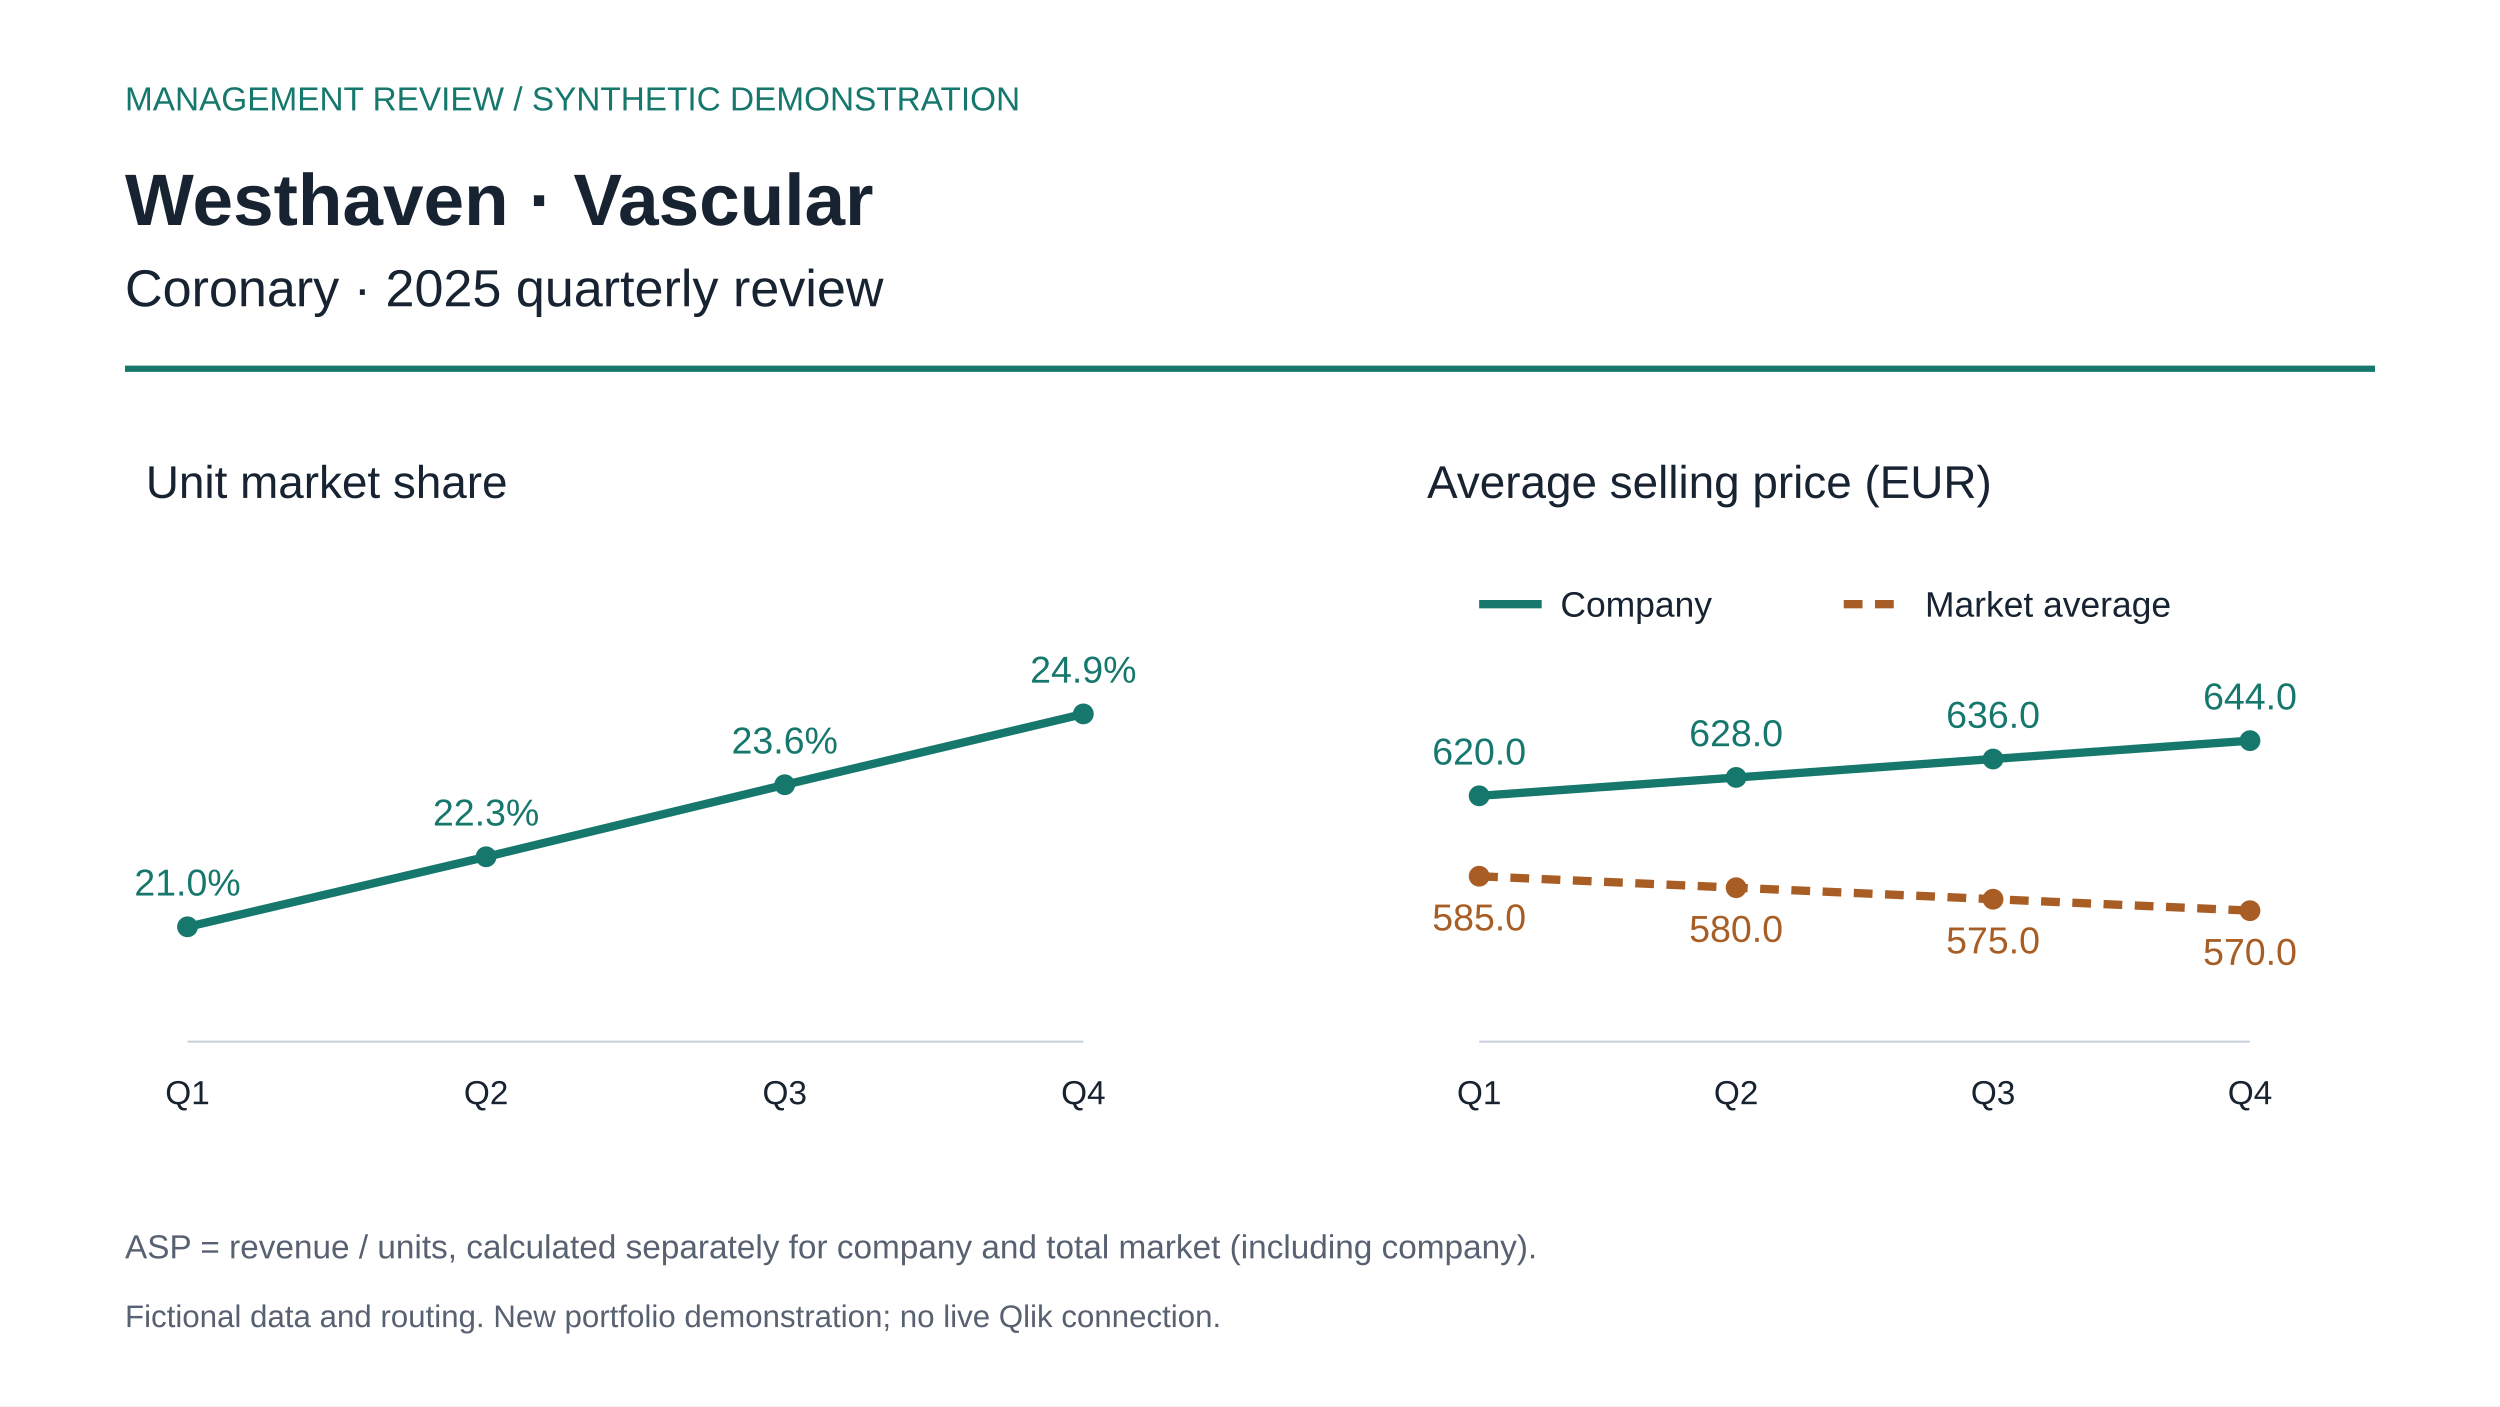
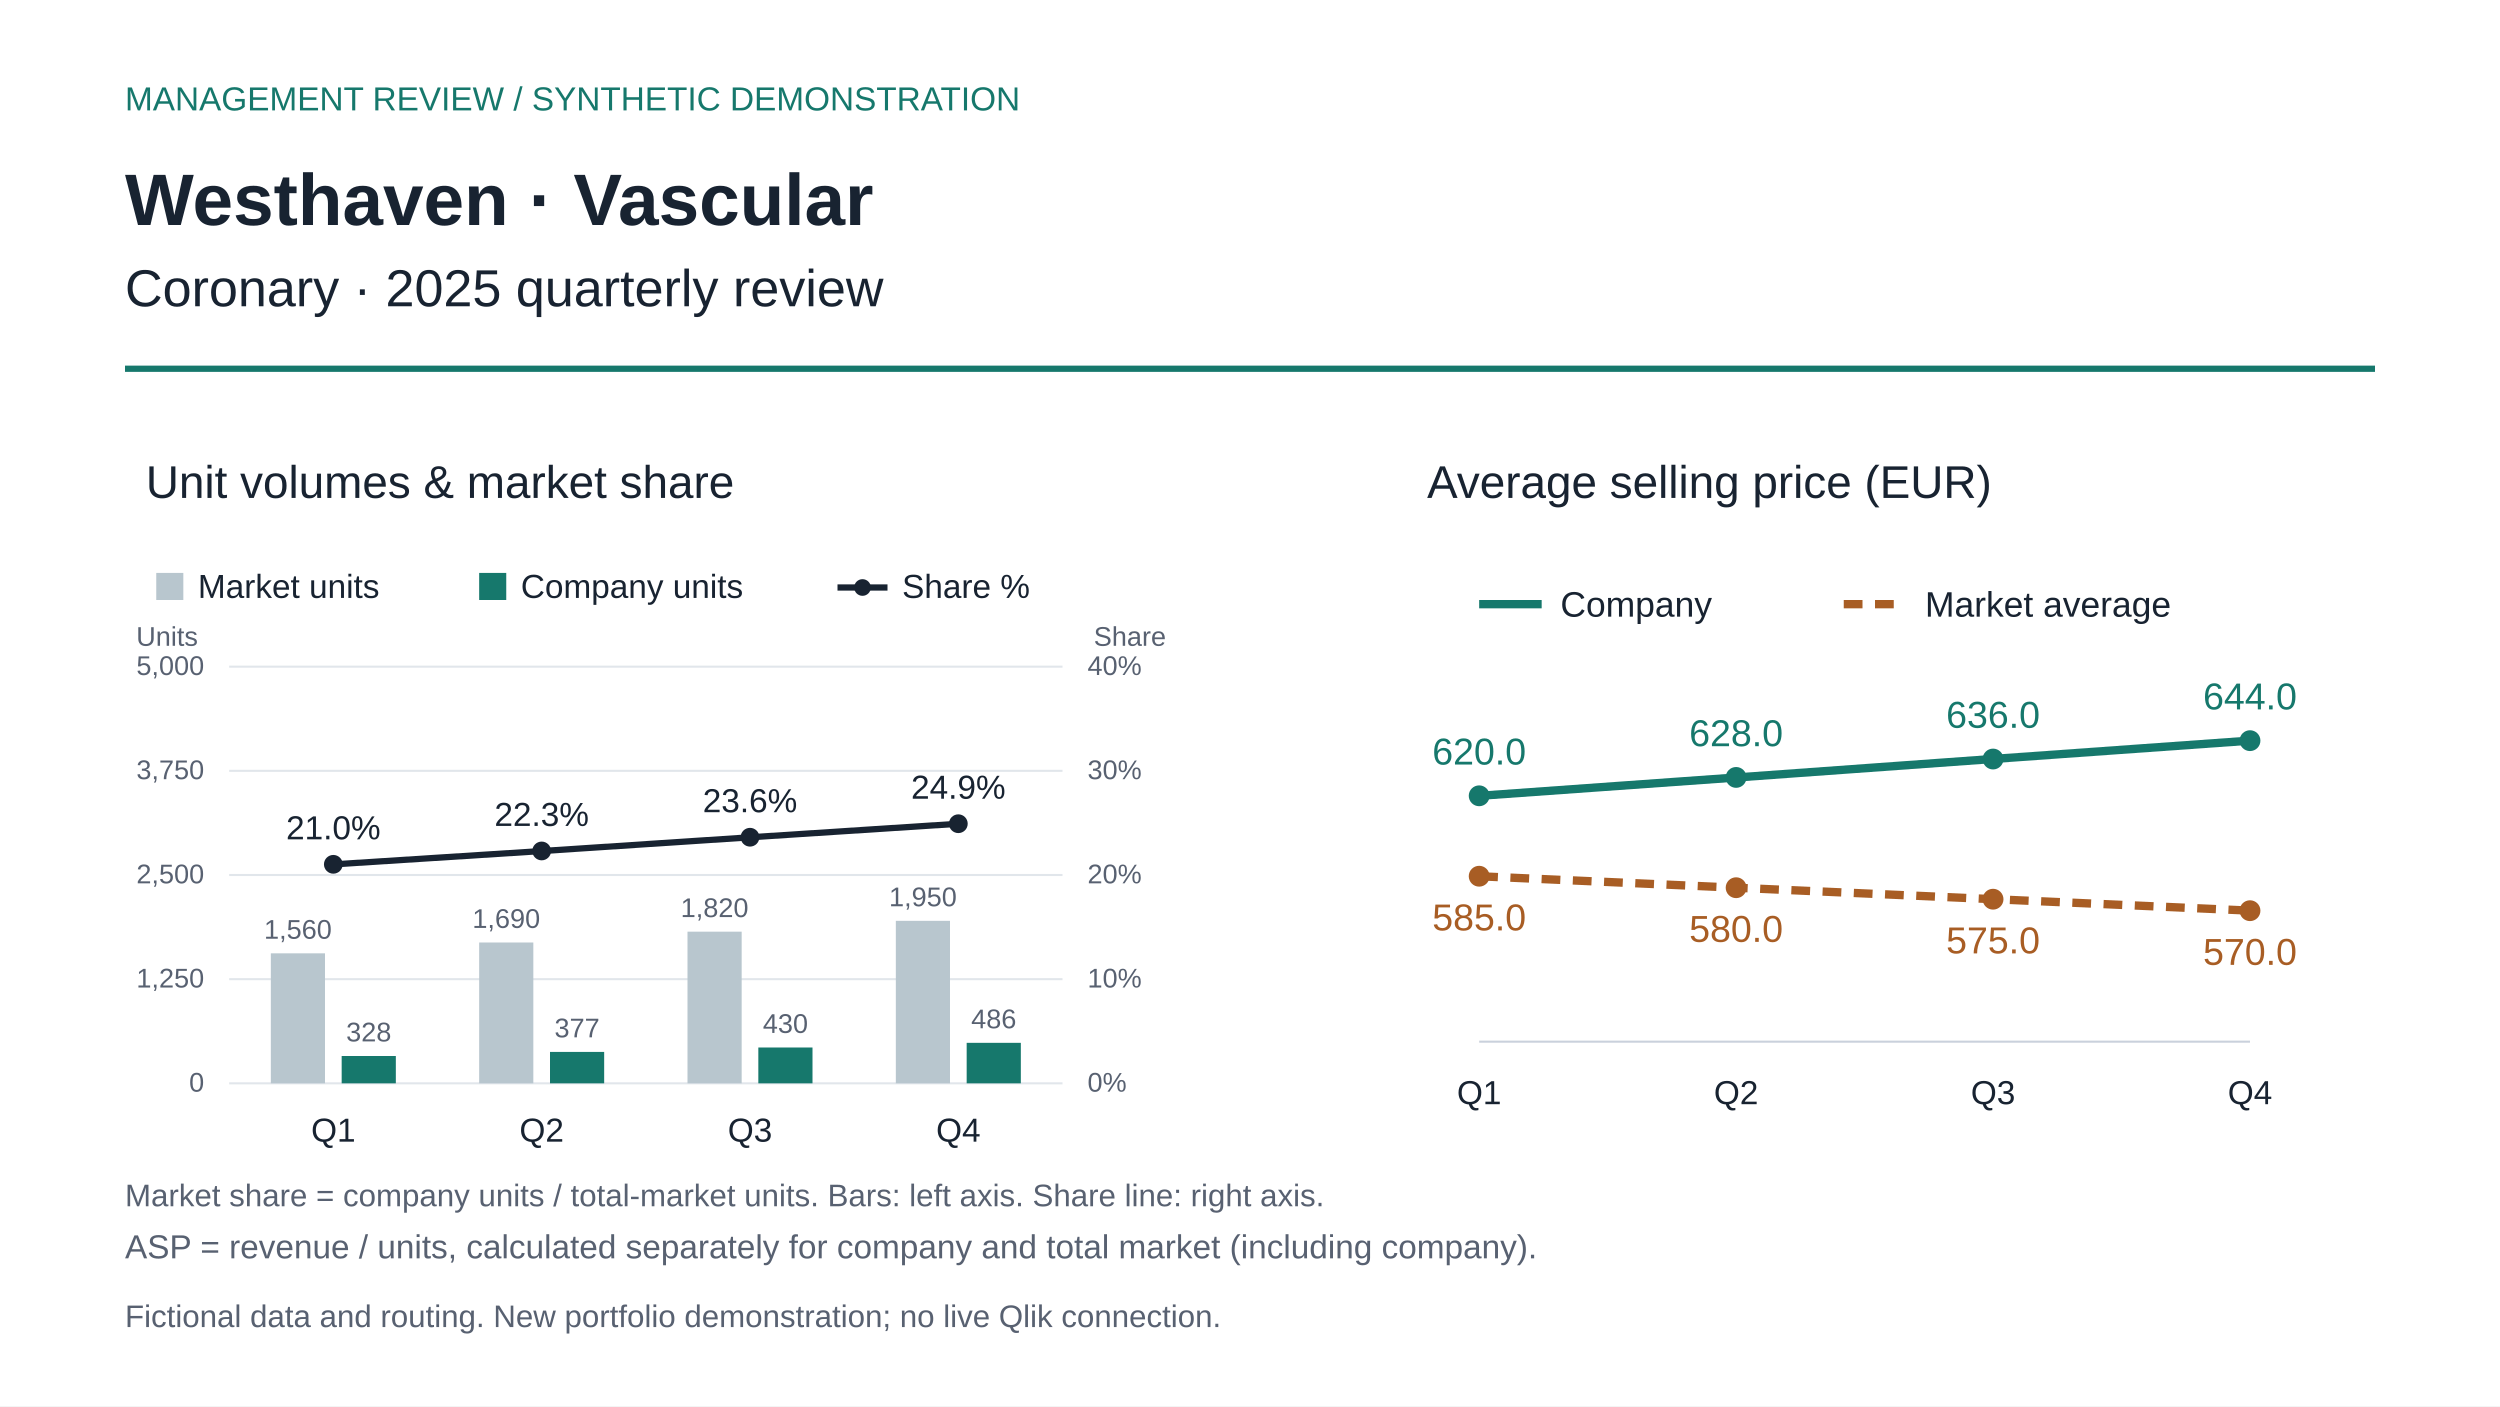
<svg xmlns="http://www.w3.org/2000/svg" width="1200" height="675" viewBox="0 0 1200 675">
  <rect width="1200" height="675" fill="#fff" />
  <g font-family="Arial,sans-serif" fill="#182331">
    <text x="60" y="53" font-size="16" fill="#16786c">MANAGEMENT REVIEW / SYNTHETIC DEMONSTRATION</text>
    <text x="60" y="108" font-size="35" font-weight="700">Westhaven · Vascular</text>
    <text x="60" y="147" font-size="25">Coronary · 2025 quarterly review</text>
    <line x1="60" y1="177" x2="1140" y2="177" stroke="#16786c" stroke-width="3" />
-     <text x="70" y="239" font-size="22">Unit market share</text>
+     <text x="70" y="239" font-size="22">Unit volumes &amp; market share</text>
    <text x="685" y="239" font-size="22">Average selling price (EUR)</text>
-     <line x1="90" y1="500" x2="520" y2="500" stroke="#cad1dc" />
-     <polyline points="90.0,444.9 233.3,411.3 376.7,376.7 520.0,342.7" fill="none" stroke="#16786c" stroke-width="4" />
-     <circle cx="90.0" cy="444.869" r="5" fill="#16786c" />
-     <text x="90.0" y="429.869" text-anchor="middle" font-size="18" fill="#16786c">21.0%</text>
-     <circle cx="233.333" cy="411.253" r="5" fill="#16786c" />
-     <text x="233.333" y="396.253" text-anchor="middle" font-size="18" fill="#16786c">22.3%</text>
-     <circle cx="376.667" cy="376.676" r="5" fill="#16786c" />
-     <text x="376.667" y="361.676" text-anchor="middle" font-size="18" fill="#16786c">23.6%</text>
-     <circle cx="520.0" cy="342.675" r="5" fill="#16786c" />
-     <text x="520.0" y="327.675" text-anchor="middle" font-size="18" fill="#16786c">24.9%</text>
-     <text x="90.0" y="530" text-anchor="middle" font-size="16">Q1</text>
-     <text x="233.333" y="530" text-anchor="middle" font-size="16">Q2</text>
-     <text x="376.667" y="530" text-anchor="middle" font-size="16">Q3</text>
-     <text x="520.0" y="530" text-anchor="middle" font-size="16">Q4</text>
+     <g aria-label="Market and company units with market share overlay">
+       <rect x="75" y="275" width="13" height="13" fill="#b8c6ce" />
+       <text x="95" y="287" font-size="16">Market units</text>
+       <rect x="230" y="275" width="13" height="13" fill="#16786c" />
+       <text x="250" y="287" font-size="16">Company units</text>
+       <line x1="402" y1="282" x2="426" y2="282" stroke="#182331" stroke-width="3" />
+       <circle cx="414" cy="282" r="4" fill="#182331" />
+       <text x="433" y="287" font-size="16">Share %</text>
+       <text x="95" y="310" text-anchor="end" font-size="13" fill="#586171">Units</text>
+       <text x="525" y="310" font-size="13" fill="#586171">Share</text>
+       <line x1="110" y1="520.0" x2="510" y2="520.0" stroke="#e1e6eb" />
+       <text x="98" y="524.0" text-anchor="end" font-size="13" fill="#586171">0</text>
+       <text x="522" y="524.0" font-size="13" fill="#586171">0%</text>
+       <line x1="110" y1="470.0" x2="510" y2="470.0" stroke="#e1e6eb" />
+       <text x="98" y="474.0" text-anchor="end" font-size="13" fill="#586171">1,250</text>
+       <text x="522" y="474.0" font-size="13" fill="#586171">10%</text>
+       <line x1="110" y1="420.0" x2="510" y2="420.0" stroke="#e1e6eb" />
+       <text x="98" y="424.0" text-anchor="end" font-size="13" fill="#586171">2,500</text>
+       <text x="522" y="424.0" font-size="13" fill="#586171">20%</text>
+       <line x1="110" y1="370.0" x2="510" y2="370.0" stroke="#e1e6eb" />
+       <text x="98" y="374.0" text-anchor="end" font-size="13" fill="#586171">3,750</text>
+       <text x="522" y="374.0" font-size="13" fill="#586171">30%</text>
+       <line x1="110" y1="320.0" x2="510" y2="320.0" stroke="#e1e6eb" />
+       <text x="98" y="324.0" text-anchor="end" font-size="13" fill="#586171">5,000</text>
+       <text x="522" y="324.0" font-size="13" fill="#586171">40%</text>
+       <rect data-series="market" data-value="1560" x="130.0" y="457.6" width="26" height="62.4" fill="#b8c6ce" />
+       <text x="143.0" y="450.6" text-anchor="middle" font-size="13" fill="#586171">1,560</text>
+       <rect data-series="units" data-value="328" x="164.0" y="506.88" width="26" height="13.12" fill="#16786c" />
+       <text x="177.0" y="499.88" text-anchor="middle" font-size="13" fill="#586171">328</text>
+       <text x="160.0" y="548" text-anchor="middle" font-size="16">Q1</text>
+       <rect data-series="market" data-value="1690" x="230.0" y="452.4" width="26" height="67.6" fill="#b8c6ce" />
+       <text x="243.0" y="445.4" text-anchor="middle" font-size="13" fill="#586171">1,690</text>
+       <rect data-series="units" data-value="377" x="264.0" y="504.92" width="26" height="15.08" fill="#16786c" />
+       <text x="277.0" y="497.92" text-anchor="middle" font-size="13" fill="#586171">377</text>
+       <text x="260.0" y="548" text-anchor="middle" font-size="16">Q2</text>
+       <rect data-series="market" data-value="1820" x="330.0" y="447.2" width="26" height="72.8" fill="#b8c6ce" />
+       <text x="343.0" y="440.2" text-anchor="middle" font-size="13" fill="#586171">1,820</text>
+       <rect data-series="units" data-value="430" x="364.0" y="502.8" width="26" height="17.2" fill="#16786c" />
+       <text x="377.0" y="495.8" text-anchor="middle" font-size="13" fill="#586171">430</text>
+       <text x="360.0" y="548" text-anchor="middle" font-size="16">Q3</text>
+       <rect data-series="market" data-value="1950" x="430.0" y="442.0" width="26" height="78.0" fill="#b8c6ce" />
+       <text x="443.0" y="435.0" text-anchor="middle" font-size="13" fill="#586171">1,950</text>
+       <rect data-series="units" data-value="486" x="464.0" y="500.56" width="26" height="19.44" fill="#16786c" />
+       <text x="477.0" y="493.56" text-anchor="middle" font-size="13" fill="#586171">486</text>
+       <text x="460.0" y="548" text-anchor="middle" font-size="16">Q4</text>
+       <polyline data-series="share" points="160.0,414.9 260.0,408.5 360.0,401.9 460.0,395.4" fill="none" stroke="#182331" stroke-width="3" />
+       <circle cx="160.0" cy="414.872" r="4.5" fill="#182331" />
+       <text x="160.0" y="402.872" text-anchor="middle" font-size="16" fill="#182331">21.0%</text>
+       <circle cx="260.0" cy="408.462" r="4.5" fill="#182331" />
+       <text x="260.0" y="396.462" text-anchor="middle" font-size="16" fill="#182331">22.3%</text>
+       <circle cx="360.0" cy="401.868" r="4.5" fill="#182331" />
+       <text x="360.0" y="389.868" text-anchor="middle" font-size="16" fill="#182331">23.6%</text>
+       <circle cx="460.0" cy="395.385" r="4.5" fill="#182331" />
+       <text x="460.0" y="383.385" text-anchor="middle" font-size="16" fill="#182331">24.9%</text>
+     </g>
    <line x1="710" y1="500" x2="1080" y2="500" stroke="#cad1dc" />
    <polyline points="710.0,382.0 833.3,373.2 956.7,364.3 1080.0,355.5" fill="none" stroke="#16786c" stroke-width="4" />
    <circle cx="710.0" cy="381.985" r="5" fill="#16786c" />
    <text x="710.0" y="366.985" text-anchor="middle" font-size="18" fill="#16786c">620.0</text>
    <circle cx="833.333" cy="373.162" r="5" fill="#16786c" />
    <text x="833.333" y="358.162" text-anchor="middle" font-size="18" fill="#16786c">628.0</text>
    <circle cx="956.667" cy="364.338" r="5" fill="#16786c" />
    <text x="956.667" y="349.338" text-anchor="middle" font-size="18" fill="#16786c">636.0</text>
    <circle cx="1080.0" cy="355.515" r="5" fill="#16786c" />
    <text x="1080.0" y="340.515" text-anchor="middle" font-size="18" fill="#16786c">644.0</text>
    <polyline points="710.0,420.6 833.3,426.1 956.7,431.6 1080.0,437.1" fill="none" stroke="#a85d24" stroke-width="4" stroke-dasharray="9 6" />
    <circle cx="710.0" cy="420.588" r="5" fill="#a85d24" />
    <text x="710.0" y="446.588" text-anchor="middle" font-size="18" fill="#a85d24">585.0</text>
    <circle cx="833.333" cy="426.103" r="5" fill="#a85d24" />
    <text x="833.333" y="452.103" text-anchor="middle" font-size="18" fill="#a85d24">580.0</text>
    <circle cx="956.667" cy="431.618" r="5" fill="#a85d24" />
    <text x="956.667" y="457.618" text-anchor="middle" font-size="18" fill="#a85d24">575.0</text>
    <circle cx="1080.0" cy="437.132" r="5" fill="#a85d24" />
    <text x="1080.0" y="463.132" text-anchor="middle" font-size="18" fill="#a85d24">570.0</text>
    <text x="710.0" y="530" text-anchor="middle" font-size="16">Q1</text>
    <text x="833.333" y="530" text-anchor="middle" font-size="16">Q2</text>
    <text x="956.667" y="530" text-anchor="middle" font-size="16">Q3</text>
    <text x="1080.0" y="530" text-anchor="middle" font-size="16">Q4</text>
    <line x1="710" y1="290" x2="740" y2="290" stroke="#16786c" stroke-width="4" />
    <text x="749" y="296" font-size="17">Company</text>
    <line x1="885" y1="290" x2="915" y2="290" stroke="#a85d24" stroke-width="4" stroke-dasharray="9 6" />
    <text x="924" y="296" font-size="17">Market average</text>
+     <text x="60" y="579" font-size="15" fill="#586171">Market share = company units / total-market units. Bars: left axis. Share line: right axis.</text>
    <text x="60" y="604" font-size="16" fill="#586171">ASP = revenue / units, calculated separately for company and total market (including company).</text>
    <text x="60" y="637" font-size="15" fill="#586171">Fictional data and routing. New portfolio demonstration; no live Qlik connection.</text>
  </g>
</svg>
